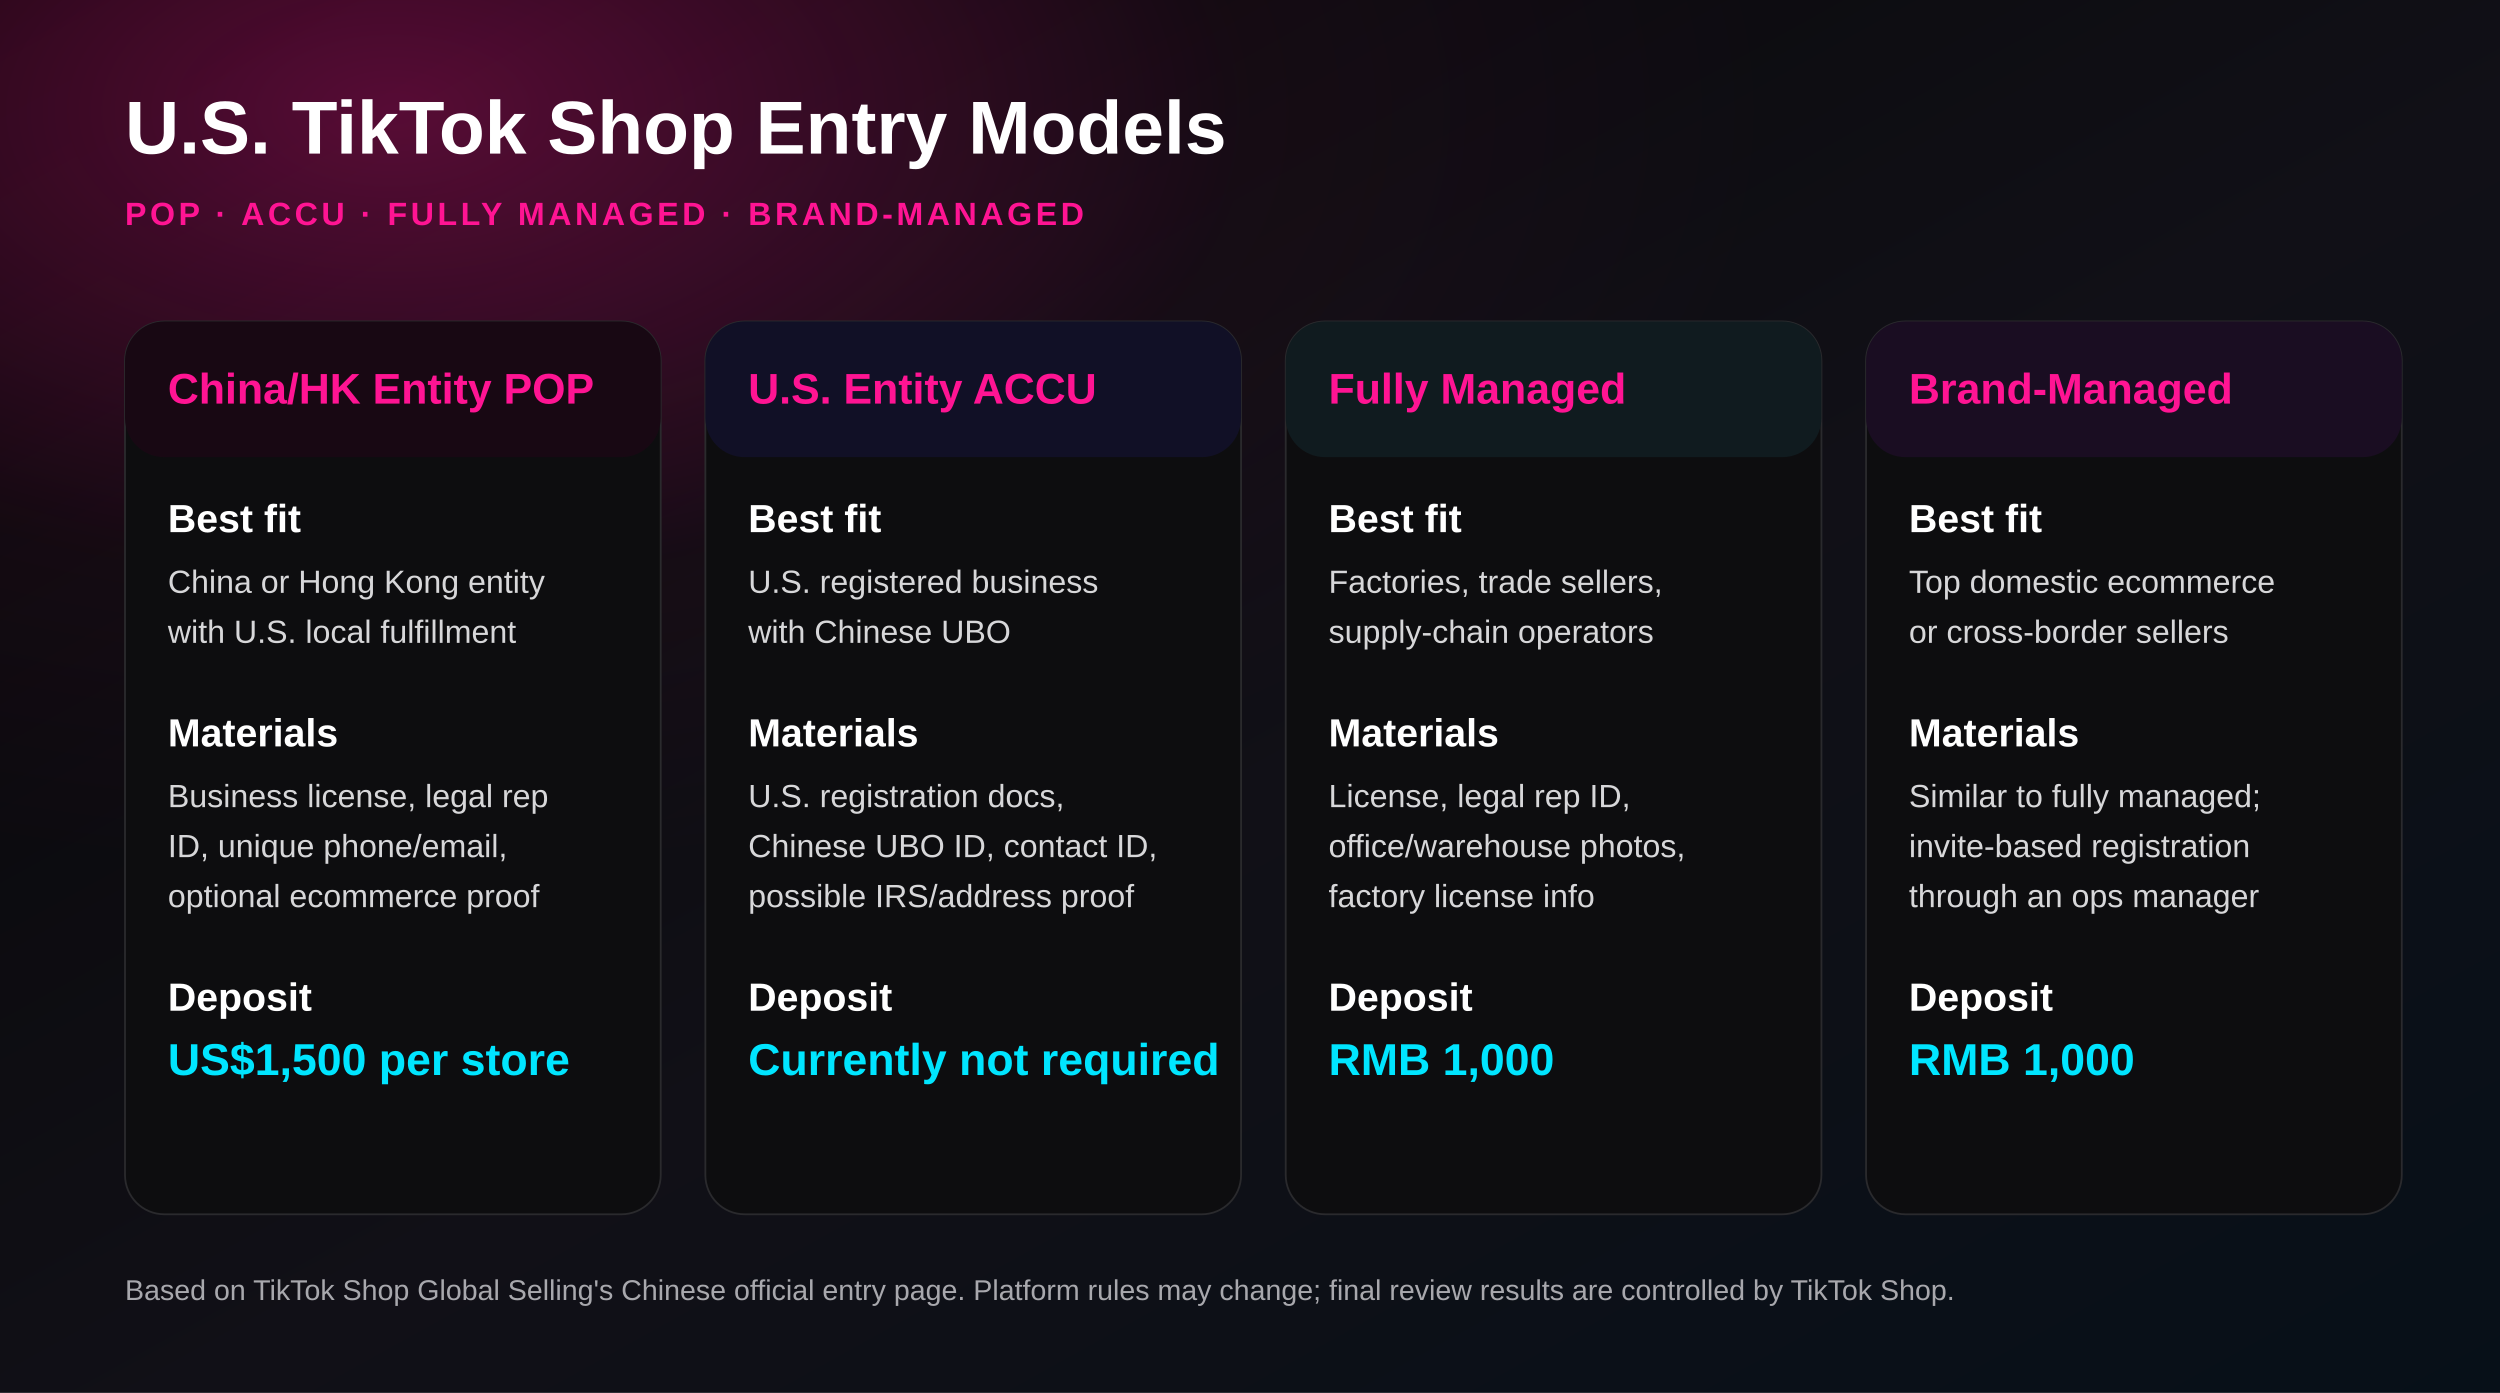
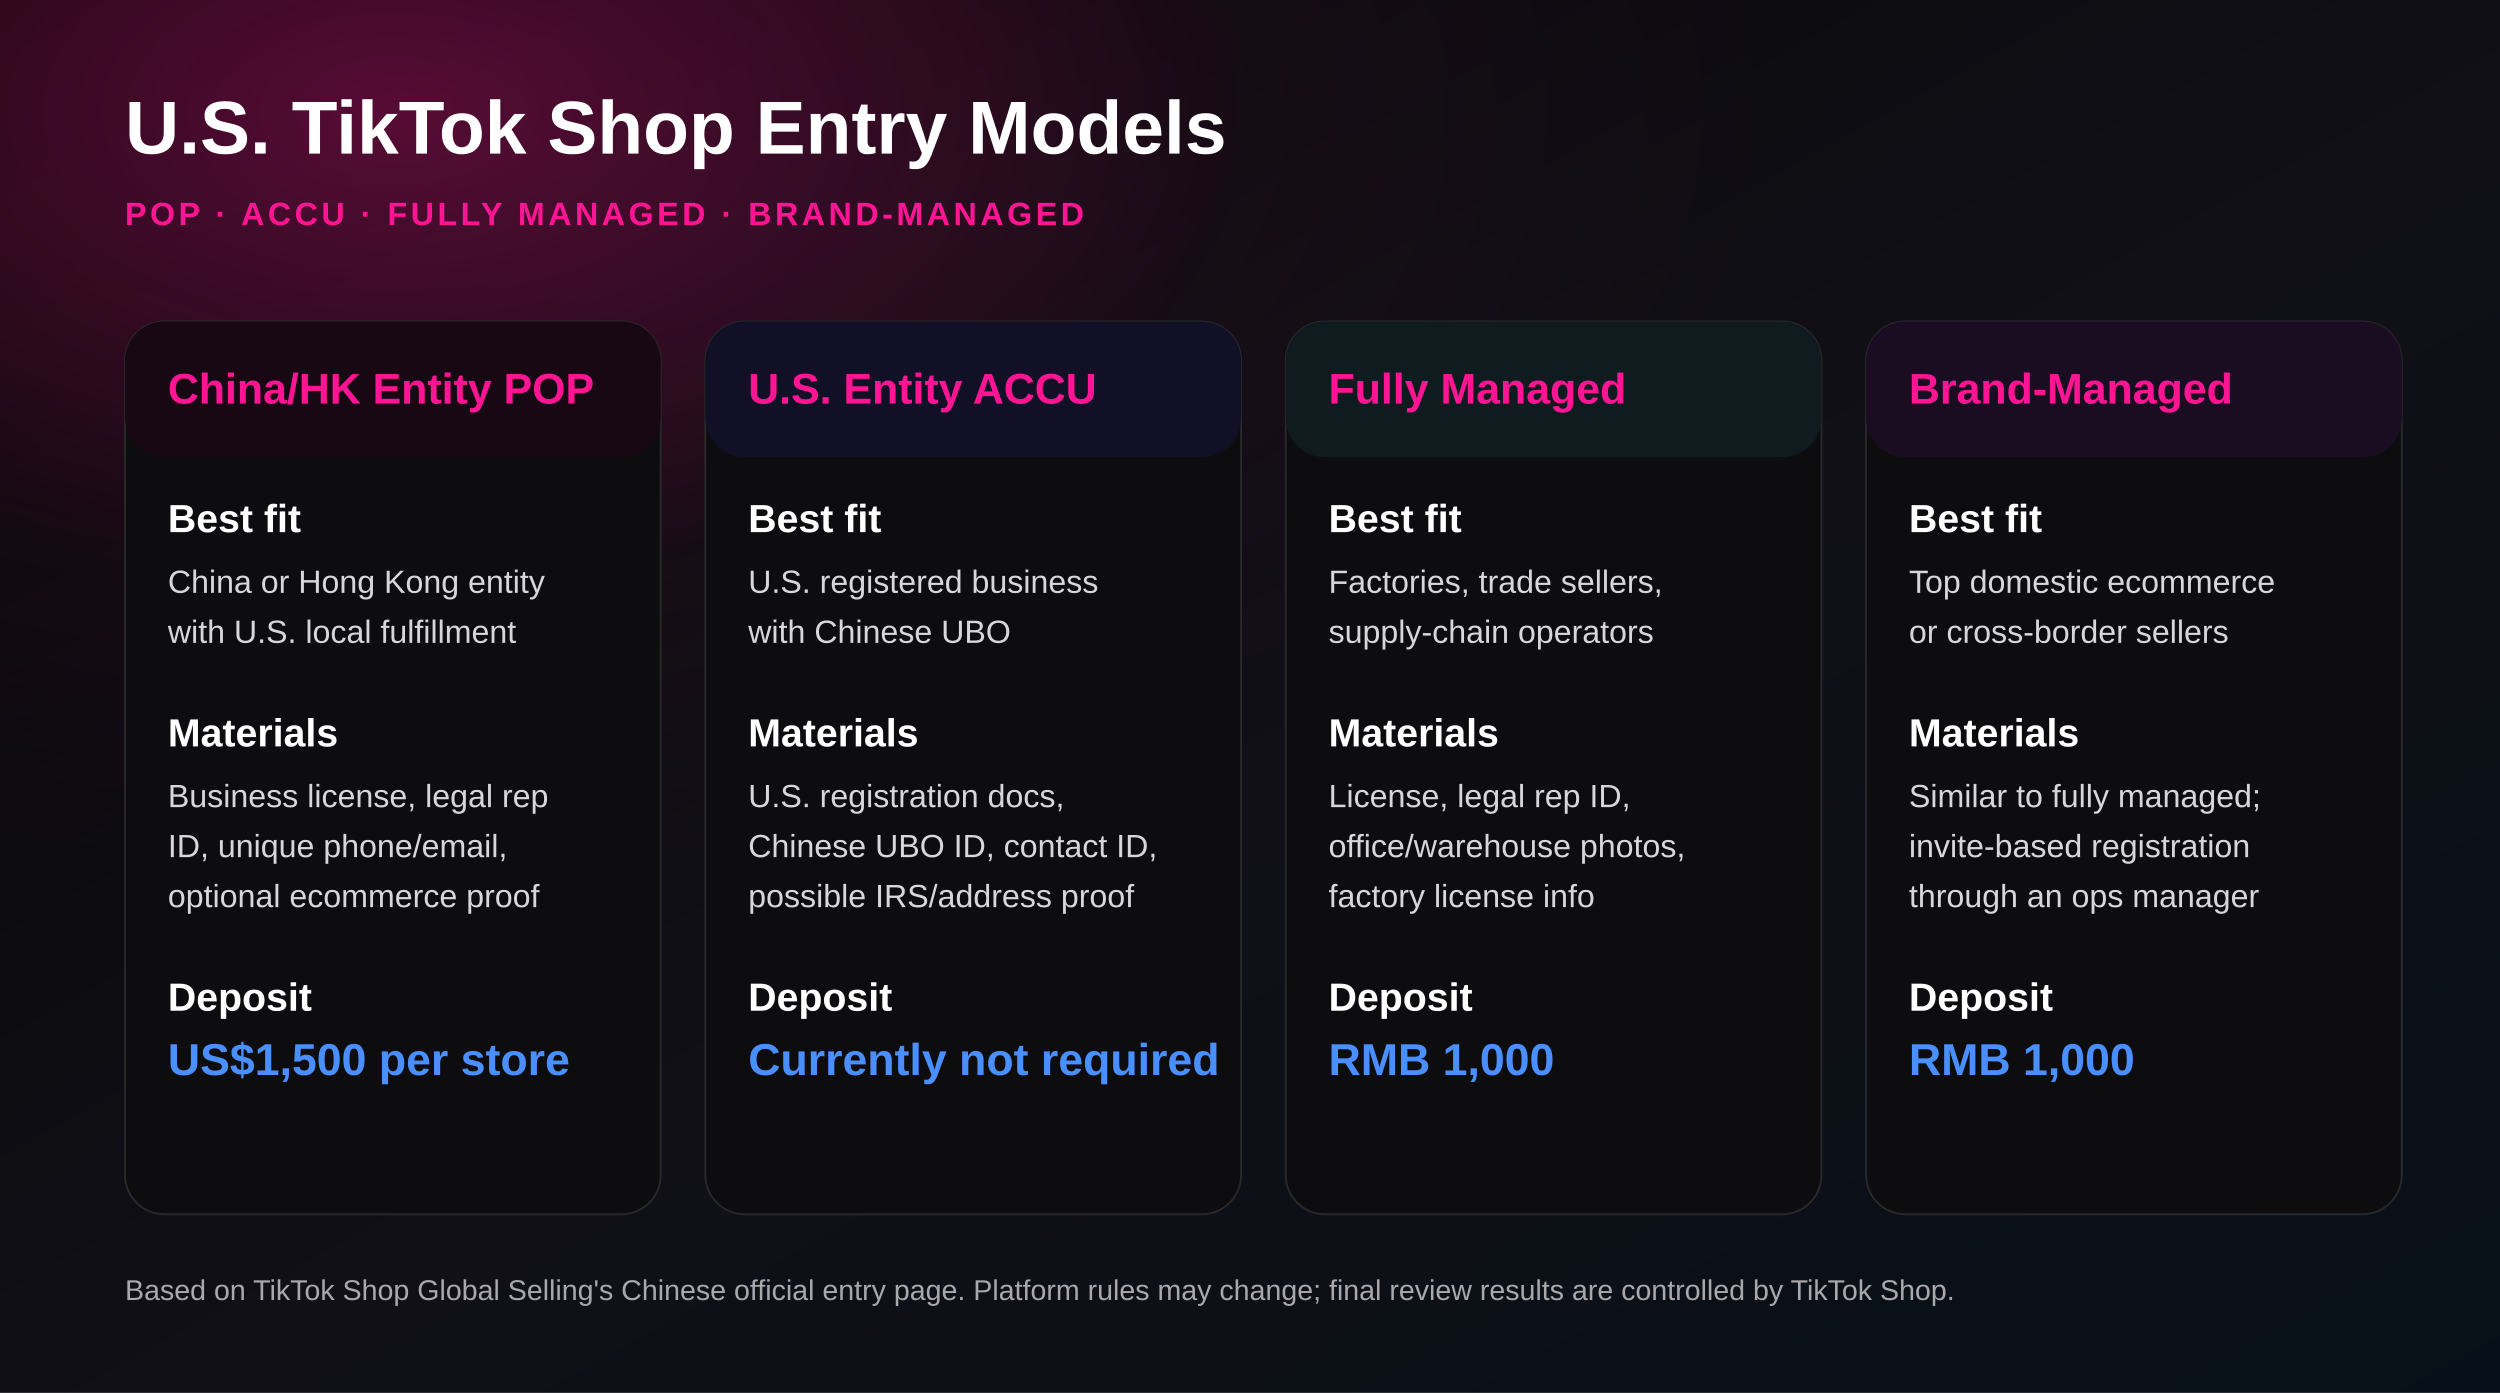
<svg xmlns="http://www.w3.org/2000/svg" width="1400" height="780" viewBox="0 0 1400 780" role="img" aria-labelledby="title desc">
  <defs>
    <linearGradient id="bg" x1="0" x2="1" y1="0" y2="1">
      <stop stop-color="#050505" />
      <stop offset=".54" stop-color="#111017" />
      <stop offset="1" stop-color="#071018" />
    </linearGradient>
    <radialGradient id="pink" cx=".16" cy=".08" r=".55">
      <stop stop-color="#FF1493" stop-opacity=".32" />
      <stop offset=".62" stop-color="#FF1493" stop-opacity=".04" />
      <stop offset="1" stop-color="#FF1493" stop-opacity="0" />
    </radialGradient>
  </defs>
  <rect width="1400" height="780" fill="url(#bg)" />
  <rect width="1400" height="780" fill="url(#pink)" />
  <text x="70" y="86" fill="#fff" font-size="42" font-weight="800" font-family="Arial, Helvetica, sans-serif">U.S. TikTok Shop Entry Models</text>
  <text x="70" y="126" fill="#FF1493" font-size="18" font-weight="700" letter-spacing="2" font-family="Arial, Helvetica, sans-serif">POP · ACCU · FULLY MANAGED · BRAND-MANAGED</text>
  <g transform="translate(70 180)" font-family="Arial, Helvetica, sans-serif">
    <rect x="0" y="0" width="300" height="500" rx="22" fill="#0D0D0F" stroke="#2A2A2D" />
    <rect x="0" y="0" width="300" height="76" rx="22" fill="#180813" />
    <text x="24" y="46" fill="#FF1493" font-size="24" font-weight="800">China/HK Entity POP</text>
    <text x="24" y="118" fill="#fff" font-size="22" font-weight="700">Best fit</text>
    <text x="24" y="152" fill="#D7D7D9" font-size="18">China or Hong Kong entity</text>
    <text x="24" y="180" fill="#D7D7D9" font-size="18">with U.S. local fulfillment</text>
    <text x="24" y="238" fill="#fff" font-size="22" font-weight="700">Materials</text>
    <text x="24" y="272" fill="#D7D7D9" font-size="18">Business license, legal rep</text>
    <text x="24" y="300" fill="#D7D7D9" font-size="18">ID, unique phone/email,</text>
    <text x="24" y="328" fill="#D7D7D9" font-size="18">optional ecommerce proof</text>
    <text x="24" y="386" fill="#fff" font-size="22" font-weight="700">Deposit</text>
-     <text x="24" y="422" fill="#00E5FF" font-size="25" font-weight="800">US$1,500 per store</text>
+     <text x="24" y="422" fill="#4A8FFF" font-size="25" font-weight="800">US$1,500 per store</text>
  </g>
  <g transform="translate(395 180)" font-family="Arial, Helvetica, sans-serif">
    <rect x="0" y="0" width="300" height="500" rx="22" fill="#0D0D0F" stroke="#2A2A2D" />
    <rect x="0" y="0" width="300" height="76" rx="22" fill="#111026" />
    <text x="24" y="46" fill="#FF1493" font-size="24" font-weight="800">U.S. Entity ACCU</text>
    <text x="24" y="118" fill="#fff" font-size="22" font-weight="700">Best fit</text>
    <text x="24" y="152" fill="#D7D7D9" font-size="18">U.S. registered business</text>
    <text x="24" y="180" fill="#D7D7D9" font-size="18">with Chinese UBO</text>
    <text x="24" y="238" fill="#fff" font-size="22" font-weight="700">Materials</text>
    <text x="24" y="272" fill="#D7D7D9" font-size="18">U.S. registration docs,</text>
    <text x="24" y="300" fill="#D7D7D9" font-size="18">Chinese UBO ID, contact ID,</text>
    <text x="24" y="328" fill="#D7D7D9" font-size="18">possible IRS/address proof</text>
    <text x="24" y="386" fill="#fff" font-size="22" font-weight="700">Deposit</text>
-     <text x="24" y="422" fill="#00E5FF" font-size="25" font-weight="800">Currently not required</text>
+     <text x="24" y="422" fill="#4A8FFF" font-size="25" font-weight="800">Currently not required</text>
  </g>
  <g transform="translate(720 180)" font-family="Arial, Helvetica, sans-serif">
    <rect x="0" y="0" width="300" height="500" rx="22" fill="#0D0D0F" stroke="#2A2A2D" />
    <rect x="0" y="0" width="300" height="76" rx="22" fill="#101B1F" />
    <text x="24" y="46" fill="#FF1493" font-size="24" font-weight="800">Fully Managed</text>
    <text x="24" y="118" fill="#fff" font-size="22" font-weight="700">Best fit</text>
    <text x="24" y="152" fill="#D7D7D9" font-size="18">Factories, trade sellers,</text>
    <text x="24" y="180" fill="#D7D7D9" font-size="18">supply-chain operators</text>
    <text x="24" y="238" fill="#fff" font-size="22" font-weight="700">Materials</text>
    <text x="24" y="272" fill="#D7D7D9" font-size="18">License, legal rep ID,</text>
    <text x="24" y="300" fill="#D7D7D9" font-size="18">office/warehouse photos,</text>
    <text x="24" y="328" fill="#D7D7D9" font-size="18">factory license info</text>
    <text x="24" y="386" fill="#fff" font-size="22" font-weight="700">Deposit</text>
-     <text x="24" y="422" fill="#00E5FF" font-size="25" font-weight="800">RMB 1,000</text>
+     <text x="24" y="422" fill="#4A8FFF" font-size="25" font-weight="800">RMB 1,000</text>
  </g>
  <g transform="translate(1045 180)" font-family="Arial, Helvetica, sans-serif">
    <rect x="0" y="0" width="300" height="500" rx="22" fill="#0D0D0F" stroke="#2A2A2D" />
    <rect x="0" y="0" width="300" height="76" rx="22" fill="#1A0D22" />
    <text x="24" y="46" fill="#FF1493" font-size="24" font-weight="800">Brand-Managed</text>
    <text x="24" y="118" fill="#fff" font-size="22" font-weight="700">Best fit</text>
    <text x="24" y="152" fill="#D7D7D9" font-size="18">Top domestic ecommerce</text>
    <text x="24" y="180" fill="#D7D7D9" font-size="18">or cross-border sellers</text>
    <text x="24" y="238" fill="#fff" font-size="22" font-weight="700">Materials</text>
    <text x="24" y="272" fill="#D7D7D9" font-size="18">Similar to fully managed;</text>
    <text x="24" y="300" fill="#D7D7D9" font-size="18">invite-based registration</text>
    <text x="24" y="328" fill="#D7D7D9" font-size="18">through an ops manager</text>
    <text x="24" y="386" fill="#fff" font-size="22" font-weight="700">Deposit</text>
-     <text x="24" y="422" fill="#00E5FF" font-size="25" font-weight="800">RMB 1,000</text>
+     <text x="24" y="422" fill="#4A8FFF" font-size="25" font-weight="800">RMB 1,000</text>
  </g>
  <text x="70" y="728" fill="#A8A8AD" font-size="16" font-family="Arial, Helvetica, sans-serif">Based on TikTok Shop Global Selling's Chinese official entry page. Platform rules may change; final review results are controlled by TikTok Shop.</text>
</svg>
